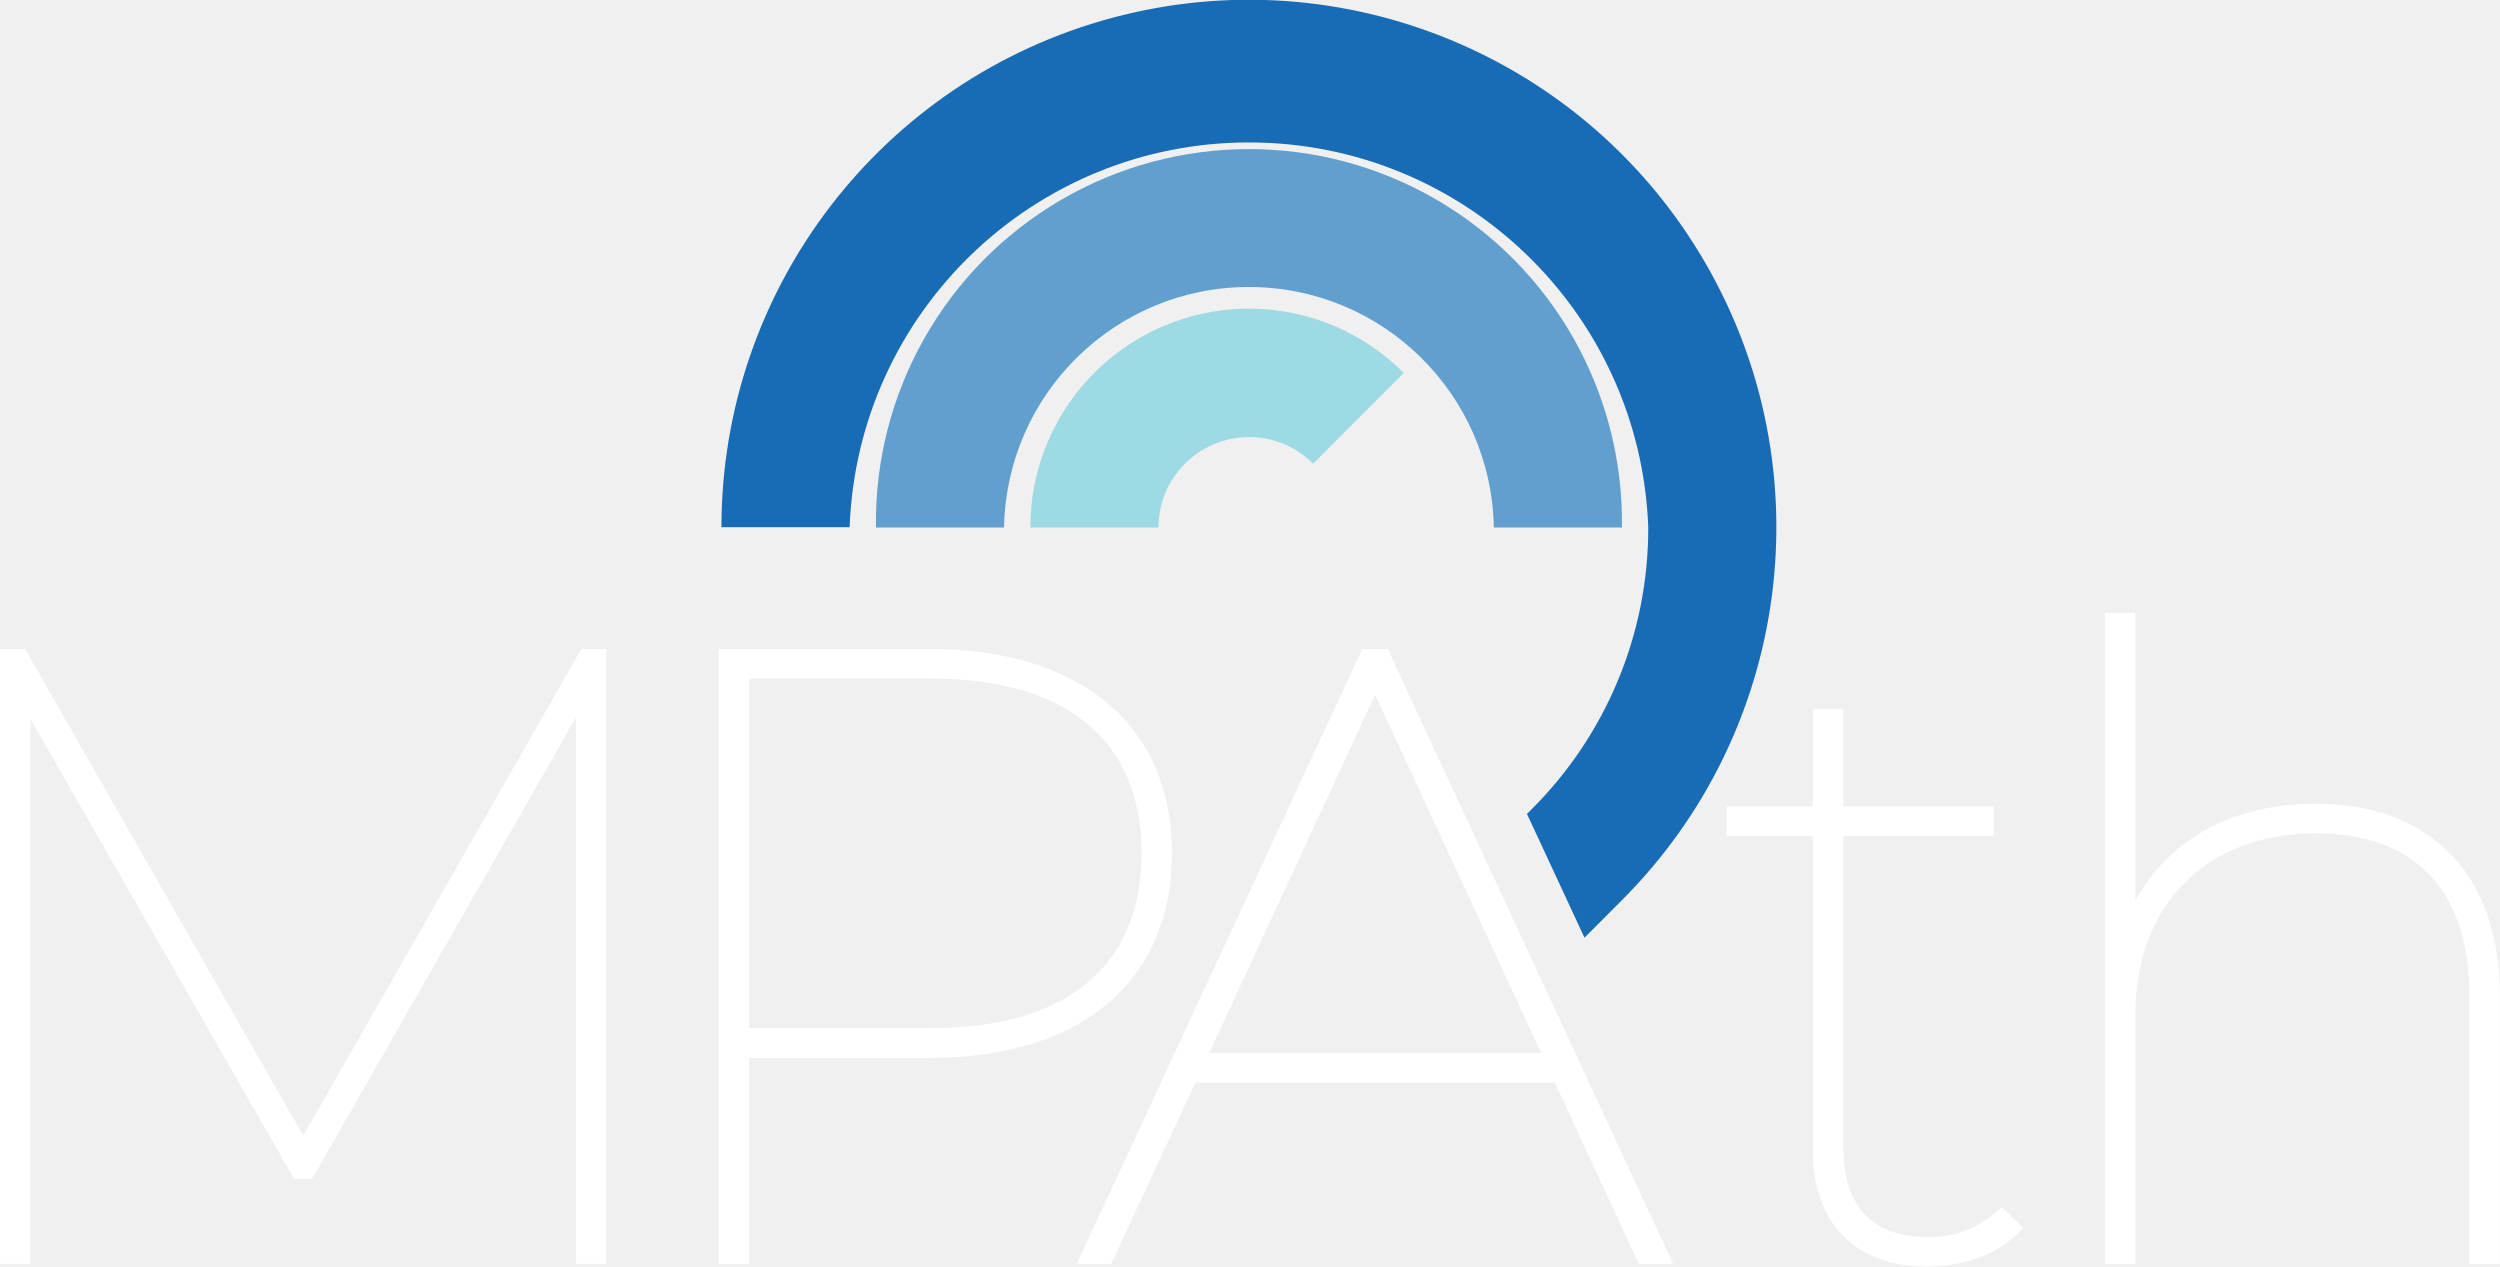
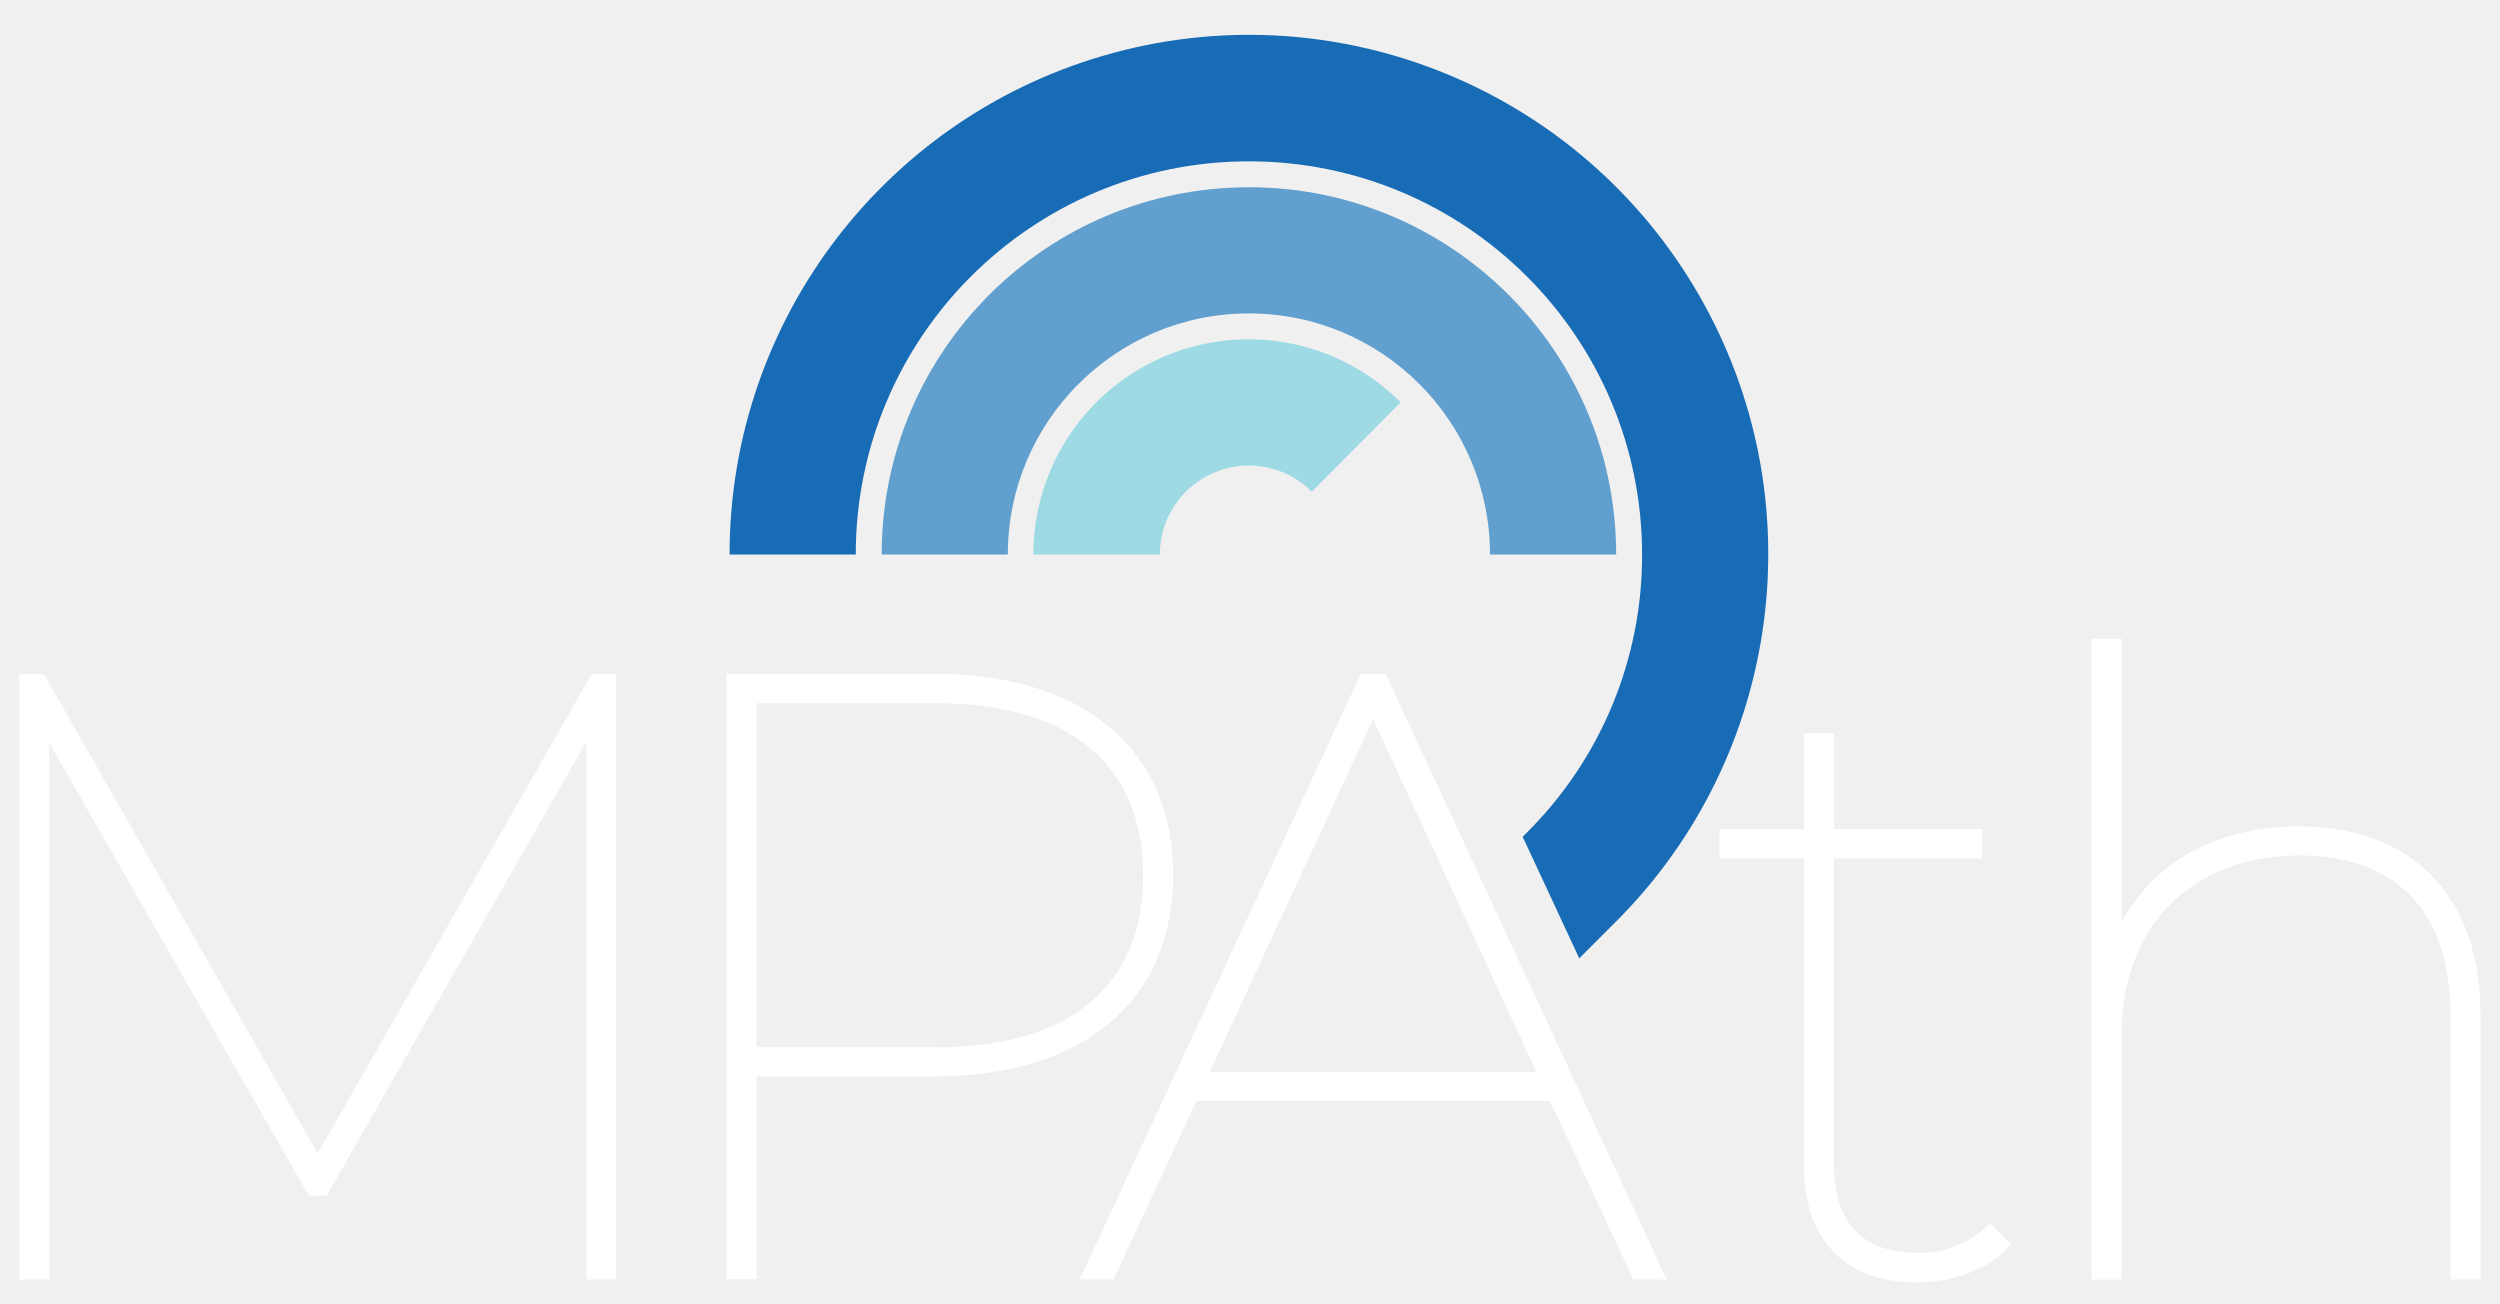
- <svg xmlns="http://www.w3.org/2000/svg" id="mpath" data-name="mpath" viewBox="0 0 319.08 161.64">
+ <svg xmlns="http://www.w3.org/2000/svg" width="300" height="156.4" viewBox="0 0 300 156.4">
  <defs>
    <style>
-     .white{fill:#fff;}
-     .dark-blue{fill:#9ddae4;}
-     .medium-blue{fill:#619fce;}
-     .light-blue{fill:#186bb5;}
-   </style>
+       .a {
+         fill: #fff;
+       }
+ 
+       .b {
+         fill: #9ddae4;
+       }
+ 
+       .c {
+         fill: #619fce;
+       }
+ 
+       .d {
+         fill: #186bb5;
+       }
+     </style>
  </defs>
-   <polygon class="white" points="38.7 144.95 3.44 83.25 3.2 82.83 0 82.83 0 161.31 3.89 161.31 3.89 91.77 37.3 150.03 37.55 150.45 39.84 150.45 73.51 91.57 73.51 161.31 77.39 161.31 77.39 82.83 74.19 82.83 38.7 144.95" />
-   <path class="white" d="M283.41,210.88c0-16.33-11.59-26.08-31-26.08H225.55v78.49h3.89V237h23C271.82,237,283.41,227.21,283.41,210.88Zm-30.79,22.31H229.44V188.57h23.18c17.36,0,26.91,7.93,26.91,22.31S270,233.19,252.62,233.19Z" transform="translate(-133.83 -101.97)" />
-   <path class="white" d="M311,184.8H307.7l-36.44,78.49h4.39l10.75-23.15h45.88L343,263.29h4.38l-36.21-78Zm19.54,51.57H288.16l21.18-45.75Z" transform="translate(-133.83 -101.97)" />
-   <path class="white" d="M388.73,256.57a12.66,12.66,0,0,1-8.85,3.28c-7.15,0-10.78-3.89-10.78-11.55V208.65h19.2v-3.77H369.1v-12.4h-3.89v12.4h-11v3.77h11v40.19c0,9.26,5.45,14.78,14.56,14.78,4.73,0,9.1-1.62,11.69-4.32l.58-.6-2.71-2.7Z" transform="translate(-133.83 -101.97)" />
-   <path class="white" d="M429.36,204.55c-10.46,0-18.62,4.46-23,12.39V180.2h-3.88v83.09h3.88V231.62c0-14.16,9.06-23.3,23.08-23.3,12.61,0,19.56,7.34,19.56,20.67v34.3h3.88V229C452.91,213.68,444.11,204.55,429.36,204.55Z" transform="translate(-133.83 -101.97)" />
-   <path class="dark-blue" d="M281.69,169.3H265.34A27.9,27.9,0,0,1,313,149.57l-11.57,11.58a11.44,11.44,0,0,0-8.16-3.39A11.56,11.56,0,0,0,281.69,169.3Z" transform="translate(-133.83 -101.97)" />
-   <path class="medium-blue" d="M340.84,169.3H324.49a31.26,31.26,0,0,0-62.51,0H245.63a47.61,47.61,0,1,1,95.21,0Z" transform="translate(-133.83 -101.97)" />
-   <path class="light-blue" d="M344.2,169.3a50.6,50.6,0,0,1-14.93,36l-.55.55,7.34,15.8,4.78-4.79a67.32,67.32,0,1,0-114.93-47.6h16.36a51,51,0,0,1,101.93,0Z" transform="translate(-133.83 -101.97)" />
+   <g>
+     <polygon class="a" points="38.13 138.4 5.5 81.28 5.28 80.89 2.31 80.89 2.31 153.54 5.91 153.54 5.91 89.17 36.85 143.1 37.07 143.49 39.2 143.49 70.36 88.98 70.36 153.54 73.95 153.54 73.95 80.89 70.99 80.89 38.13 138.4" />
+     <path class="a" d="M140.78,105c0-15.11-10.74-24.14-28.72-24.14H87.21v72.65h3.6V129.17h21.25C130,129.17,140.78,120.14,140.78,105Zm-28.51,20.65H90.81V84.38h21.46c16.07,0,24.91,7.34,24.91,20.65S128.34,125.68,112.27,125.68Z" />
+     <path class="a" d="M166.29,80.89h-3l-33.73,72.65h4.06l9.95-21.43H186l10,21.43H200L166.5,81.34Zm18.08,47.74h-39.2l19.6-42.35Z" />
+     <path class="a" d="M238.27,147.33a11.76,11.76,0,0,1-8.19,3c-6.63,0-10-3.6-10-10.69V103h17.78V99.48H220.09V88H216.5V99.48H206.34V103H216.5v37.21c0,8.57,5,13.68,13.47,13.68,4.37,0,8.42-1.5,10.82-4l.53-.56-2.5-2.49Z" />
+     <path class="a" d="M275.87,99.17c-9.67,0-17.23,4.13-21.26,11.47v-34H251v76.91h3.59V124.23c0-13.1,8.39-21.57,21.37-21.57,11.67,0,18.1,6.8,18.1,19.13v31.75h3.6V121.79C297.68,107.62,289.52,99.17,275.87,99.17Z" />
+   </g>
+   <path class="b" d="M139.18,66.54H124a25.82,25.82,0,0,1,44.08-18.26L157.42,59a10.68,10.68,0,0,0-18.24,7.55Z" />
+   <path class="c" d="M193.94,66.54H178.8a28.93,28.93,0,0,0-57.86,0H105.8a44.07,44.07,0,0,1,88.14,0Z" />
+   <path class="d" d="M197.05,66.54A46.84,46.84,0,0,1,183.23,99.9l-.51.51L189.51,115l4.42-4.42A62.32,62.32,0,1,0,87.55,66.54h15.14a47.18,47.18,0,0,1,94.36,0Z" />
</svg>
